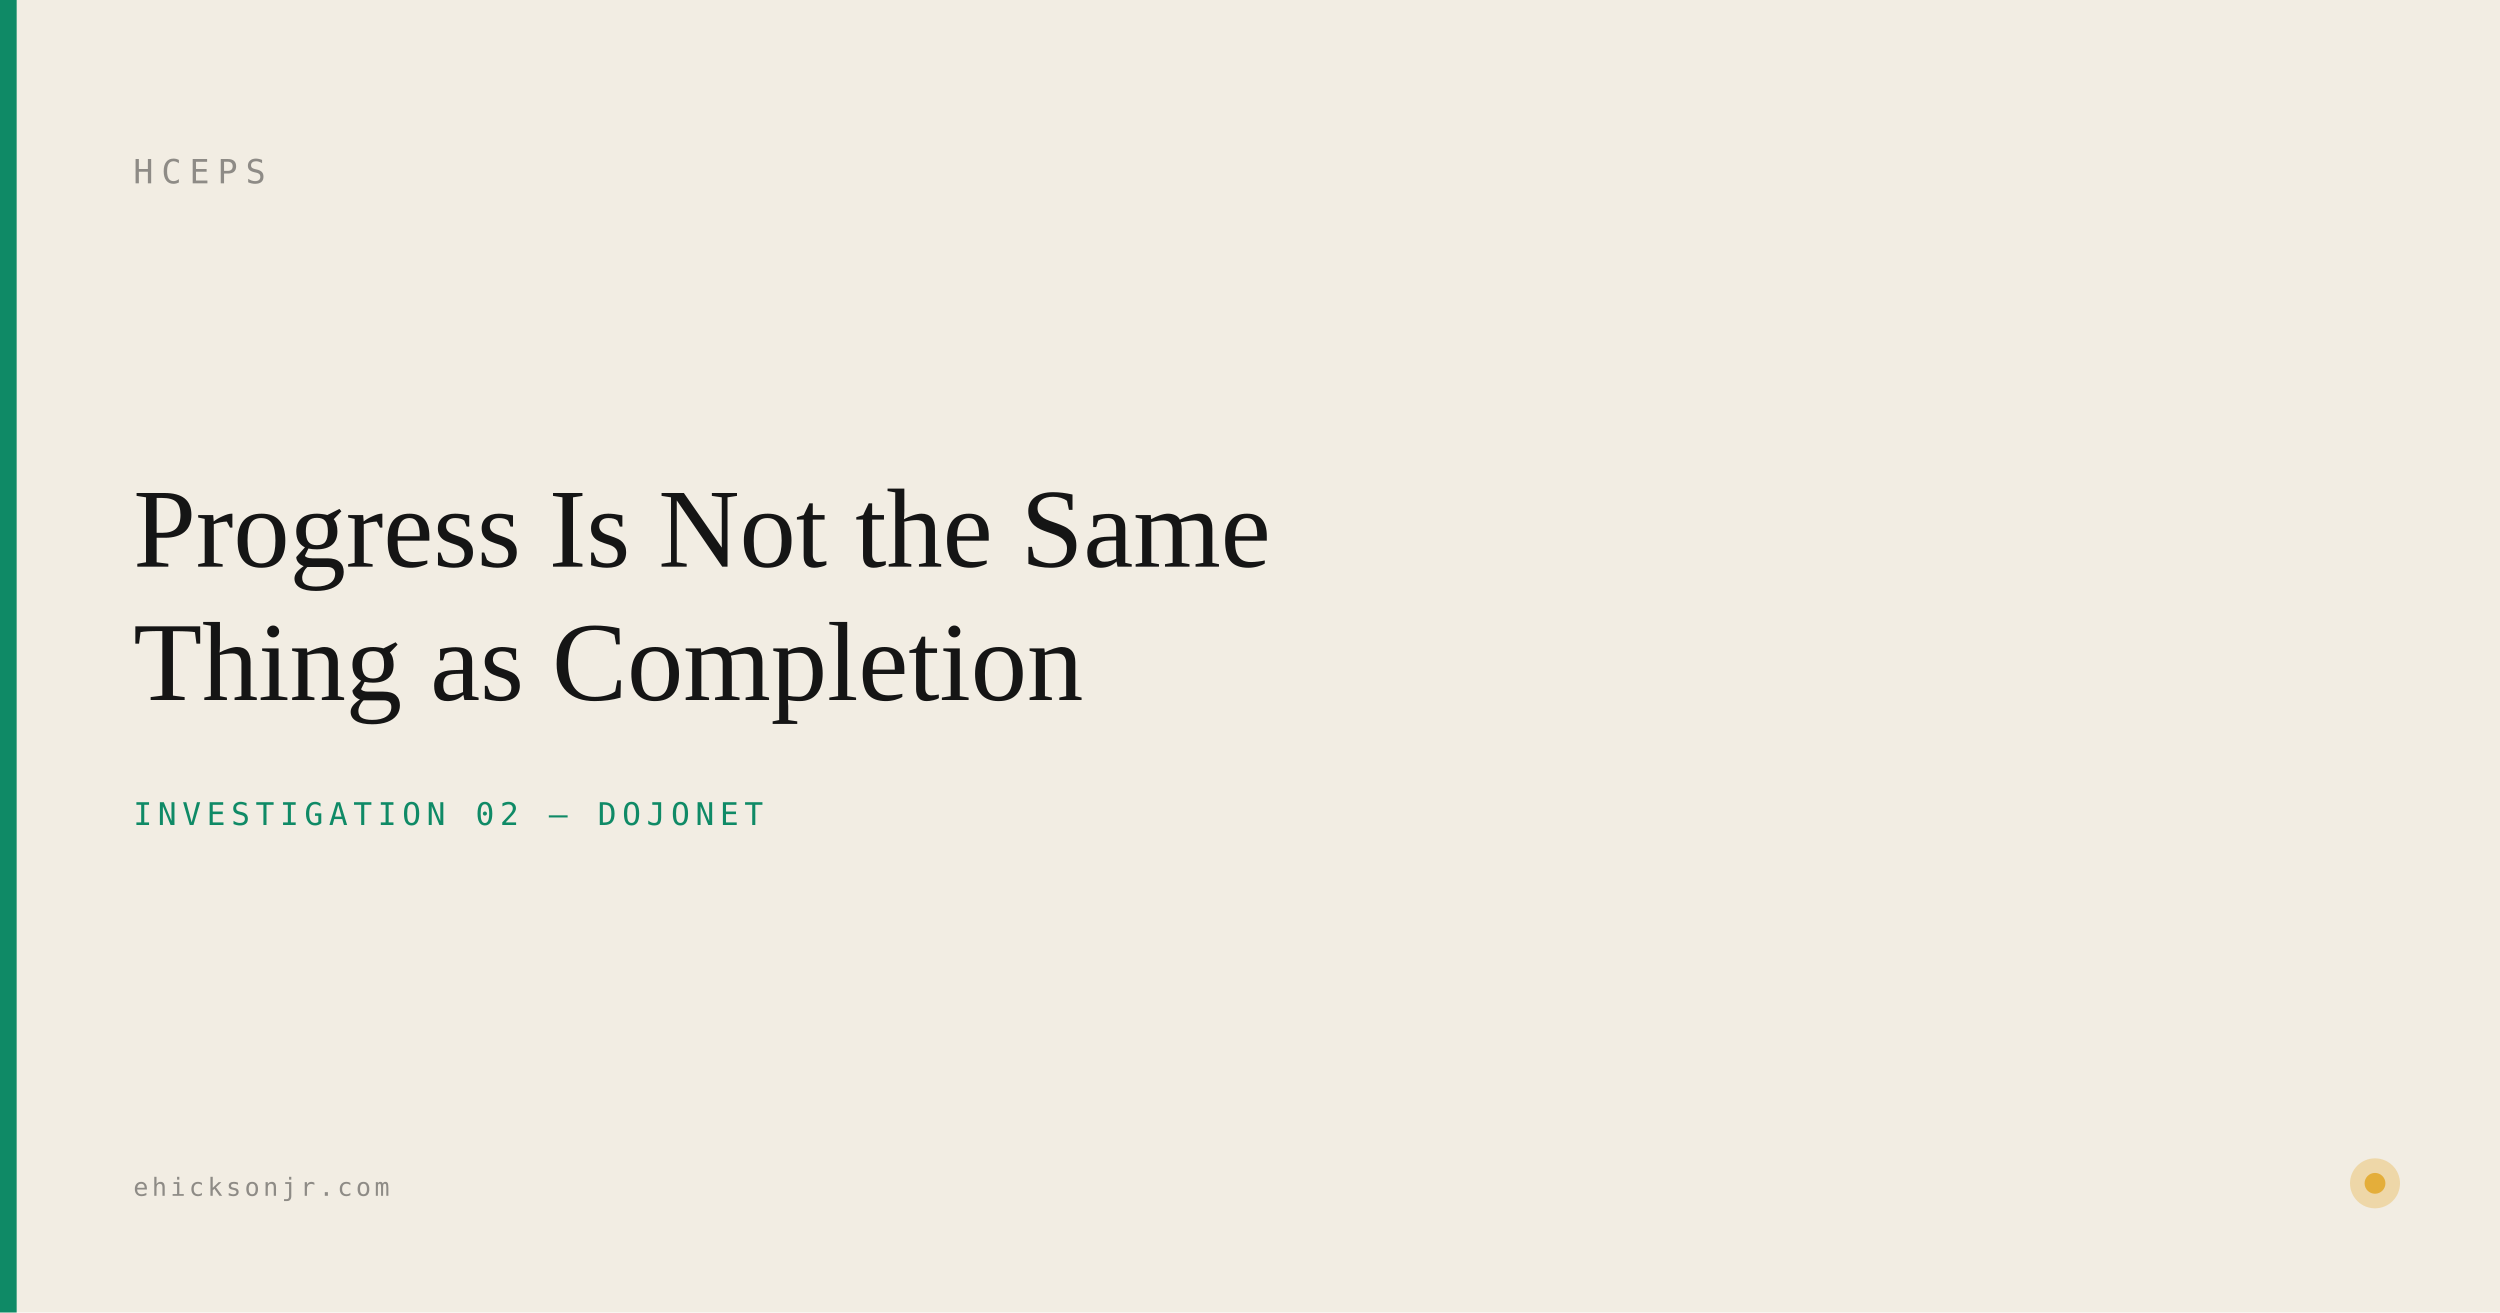
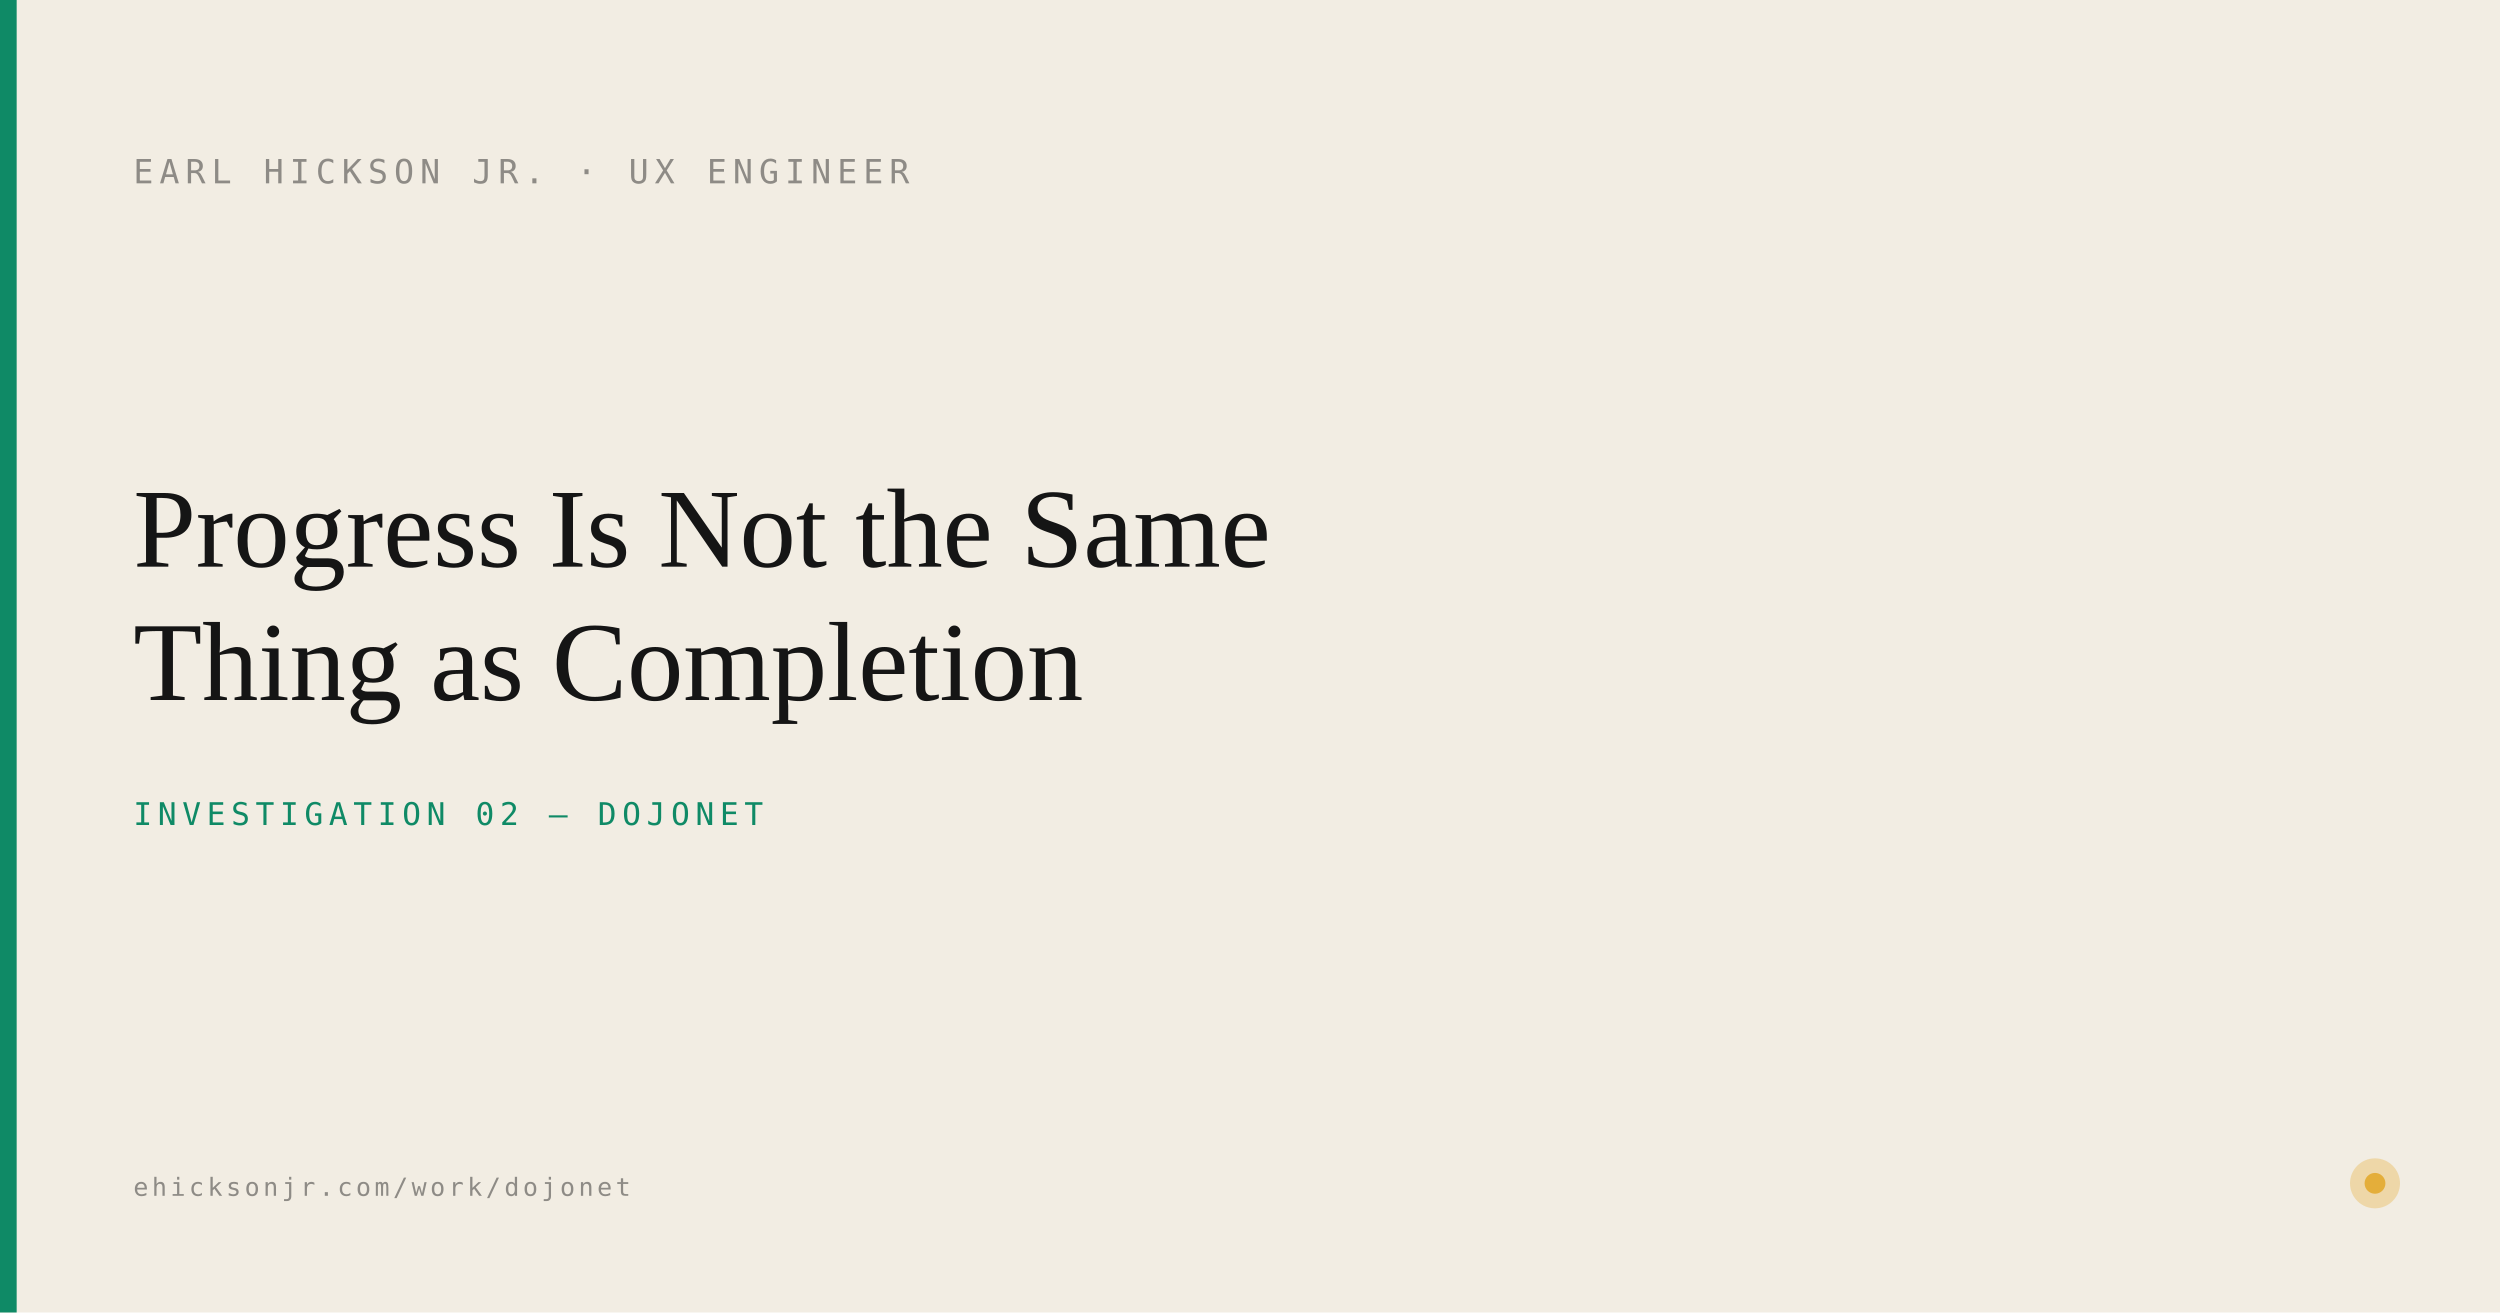
<svg xmlns="http://www.w3.org/2000/svg" width="1200" height="630" viewBox="0 0 1200 630">
  <rect width="1200" height="630" fill="#F2EDE3" />
  <rect x="0" y="0" width="8" height="630" fill="#0F8A66" />
-   <text x="64" y="88" font-family="'JetBrains Mono',ui-monospace,'SF Mono',Menlo,Consolas,monospace" font-size="16" letter-spacing="0.24em" fill="rgba(21,21,21,0.45)">HCEPS</text>
+   <text x="64" y="88" font-family="'JetBrains Mono',ui-monospace,'SF Mono',Menlo,Consolas,monospace" font-size="16" letter-spacing="0.18em" fill="rgba(21,21,21,0.45)">EARL HICKSON JR. · UX ENGINEER</text>
  <text x="64" y="272" font-family="'Source Serif 4',Georgia,'Times New Roman',serif" font-size="54" font-weight="400" fill="#151515">
    <tspan x="64" dy="0">Progress Is Not the Same</tspan>
    <tspan x="64" dy="64">Thing as Completion</tspan>
  </text>
  <text x="64" y="396" font-family="'JetBrains Mono',ui-monospace,'SF Mono',Menlo,Consolas,monospace" font-size="15" letter-spacing="0.18em" fill="#0F8A66">INVESTIGATION 02 — DOJONET</text>
-   <text x="64" y="574" font-family="'JetBrains Mono',ui-monospace,'SF Mono',Menlo,Consolas,monospace" font-size="12" letter-spacing="0.14em" fill="rgba(21,21,21,0.45)">ehicksonjr.com</text>
+   <text x="64" y="574" font-family="'JetBrains Mono',ui-monospace,'SF Mono',Menlo,Consolas,monospace" font-size="12" letter-spacing="0.14em" fill="rgba(21,21,21,0.45)">ehicksonjr.com/work/dojonet</text>
  <circle cx="1140" cy="568" r="8" fill="none" stroke="#E4AE3A" stroke-opacity="0.35" stroke-width="8" />
  <circle cx="1140" cy="568" r="5" fill="#E4AE3A" />
</svg>
